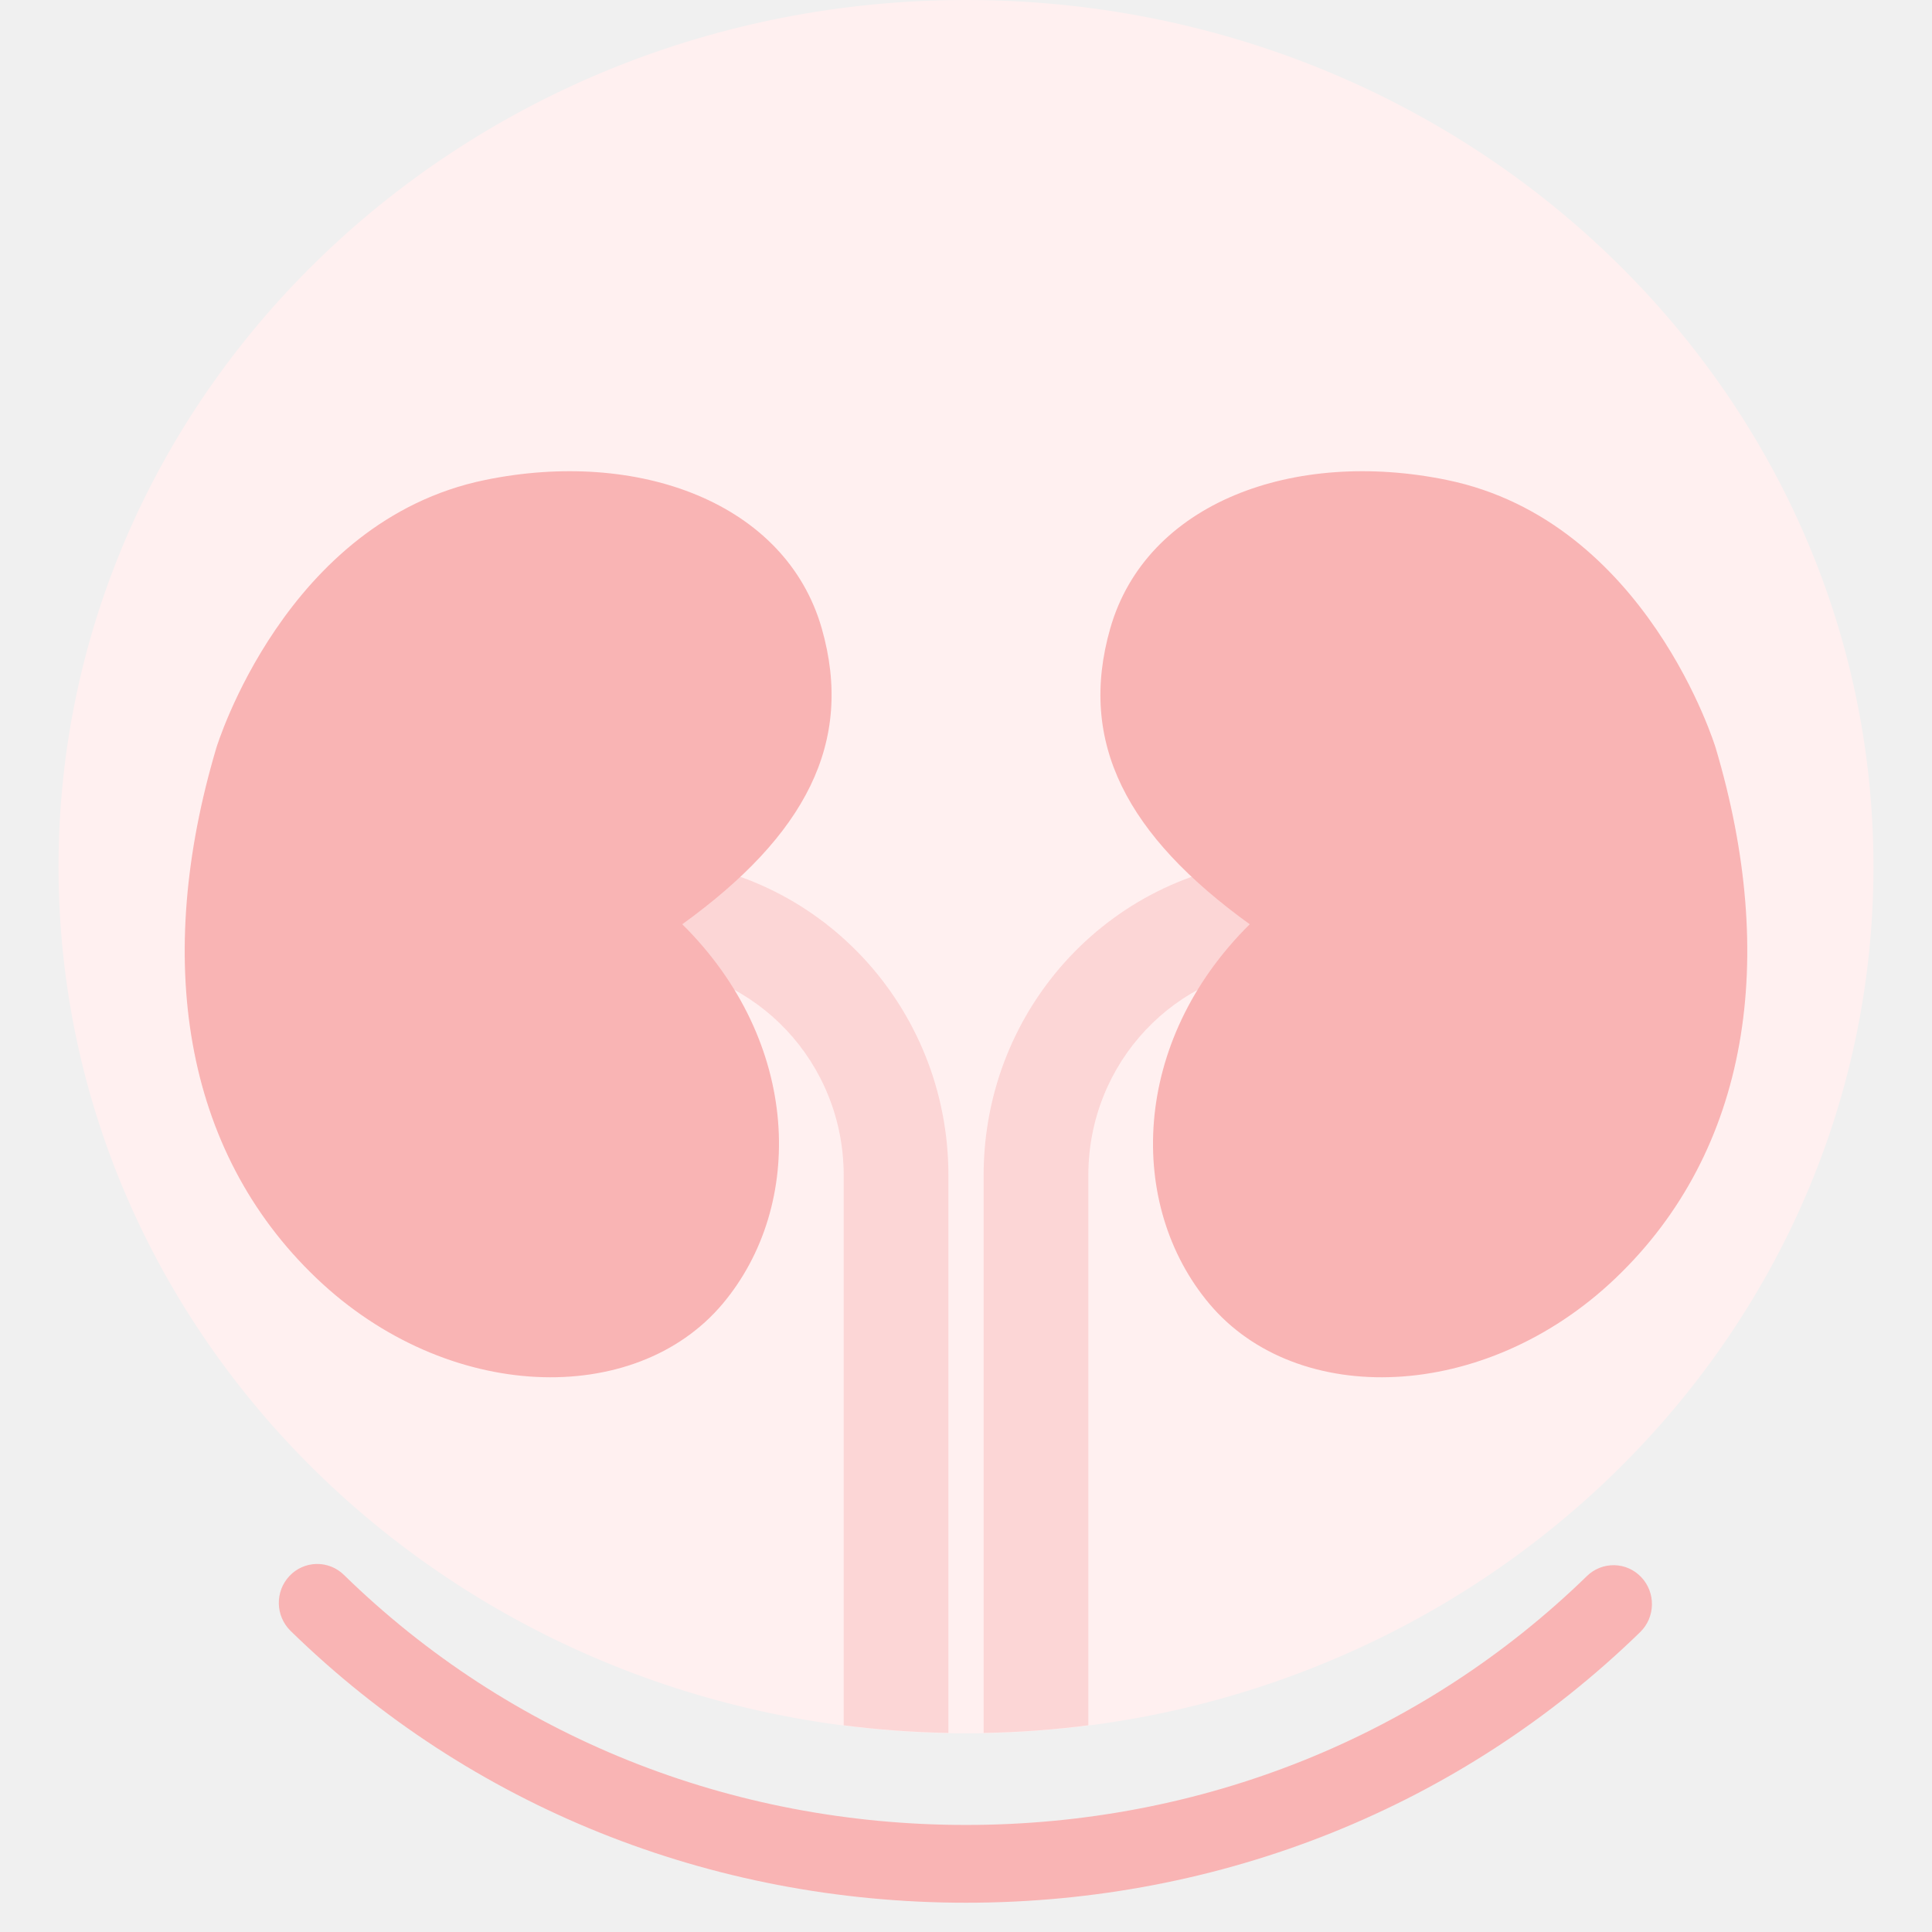
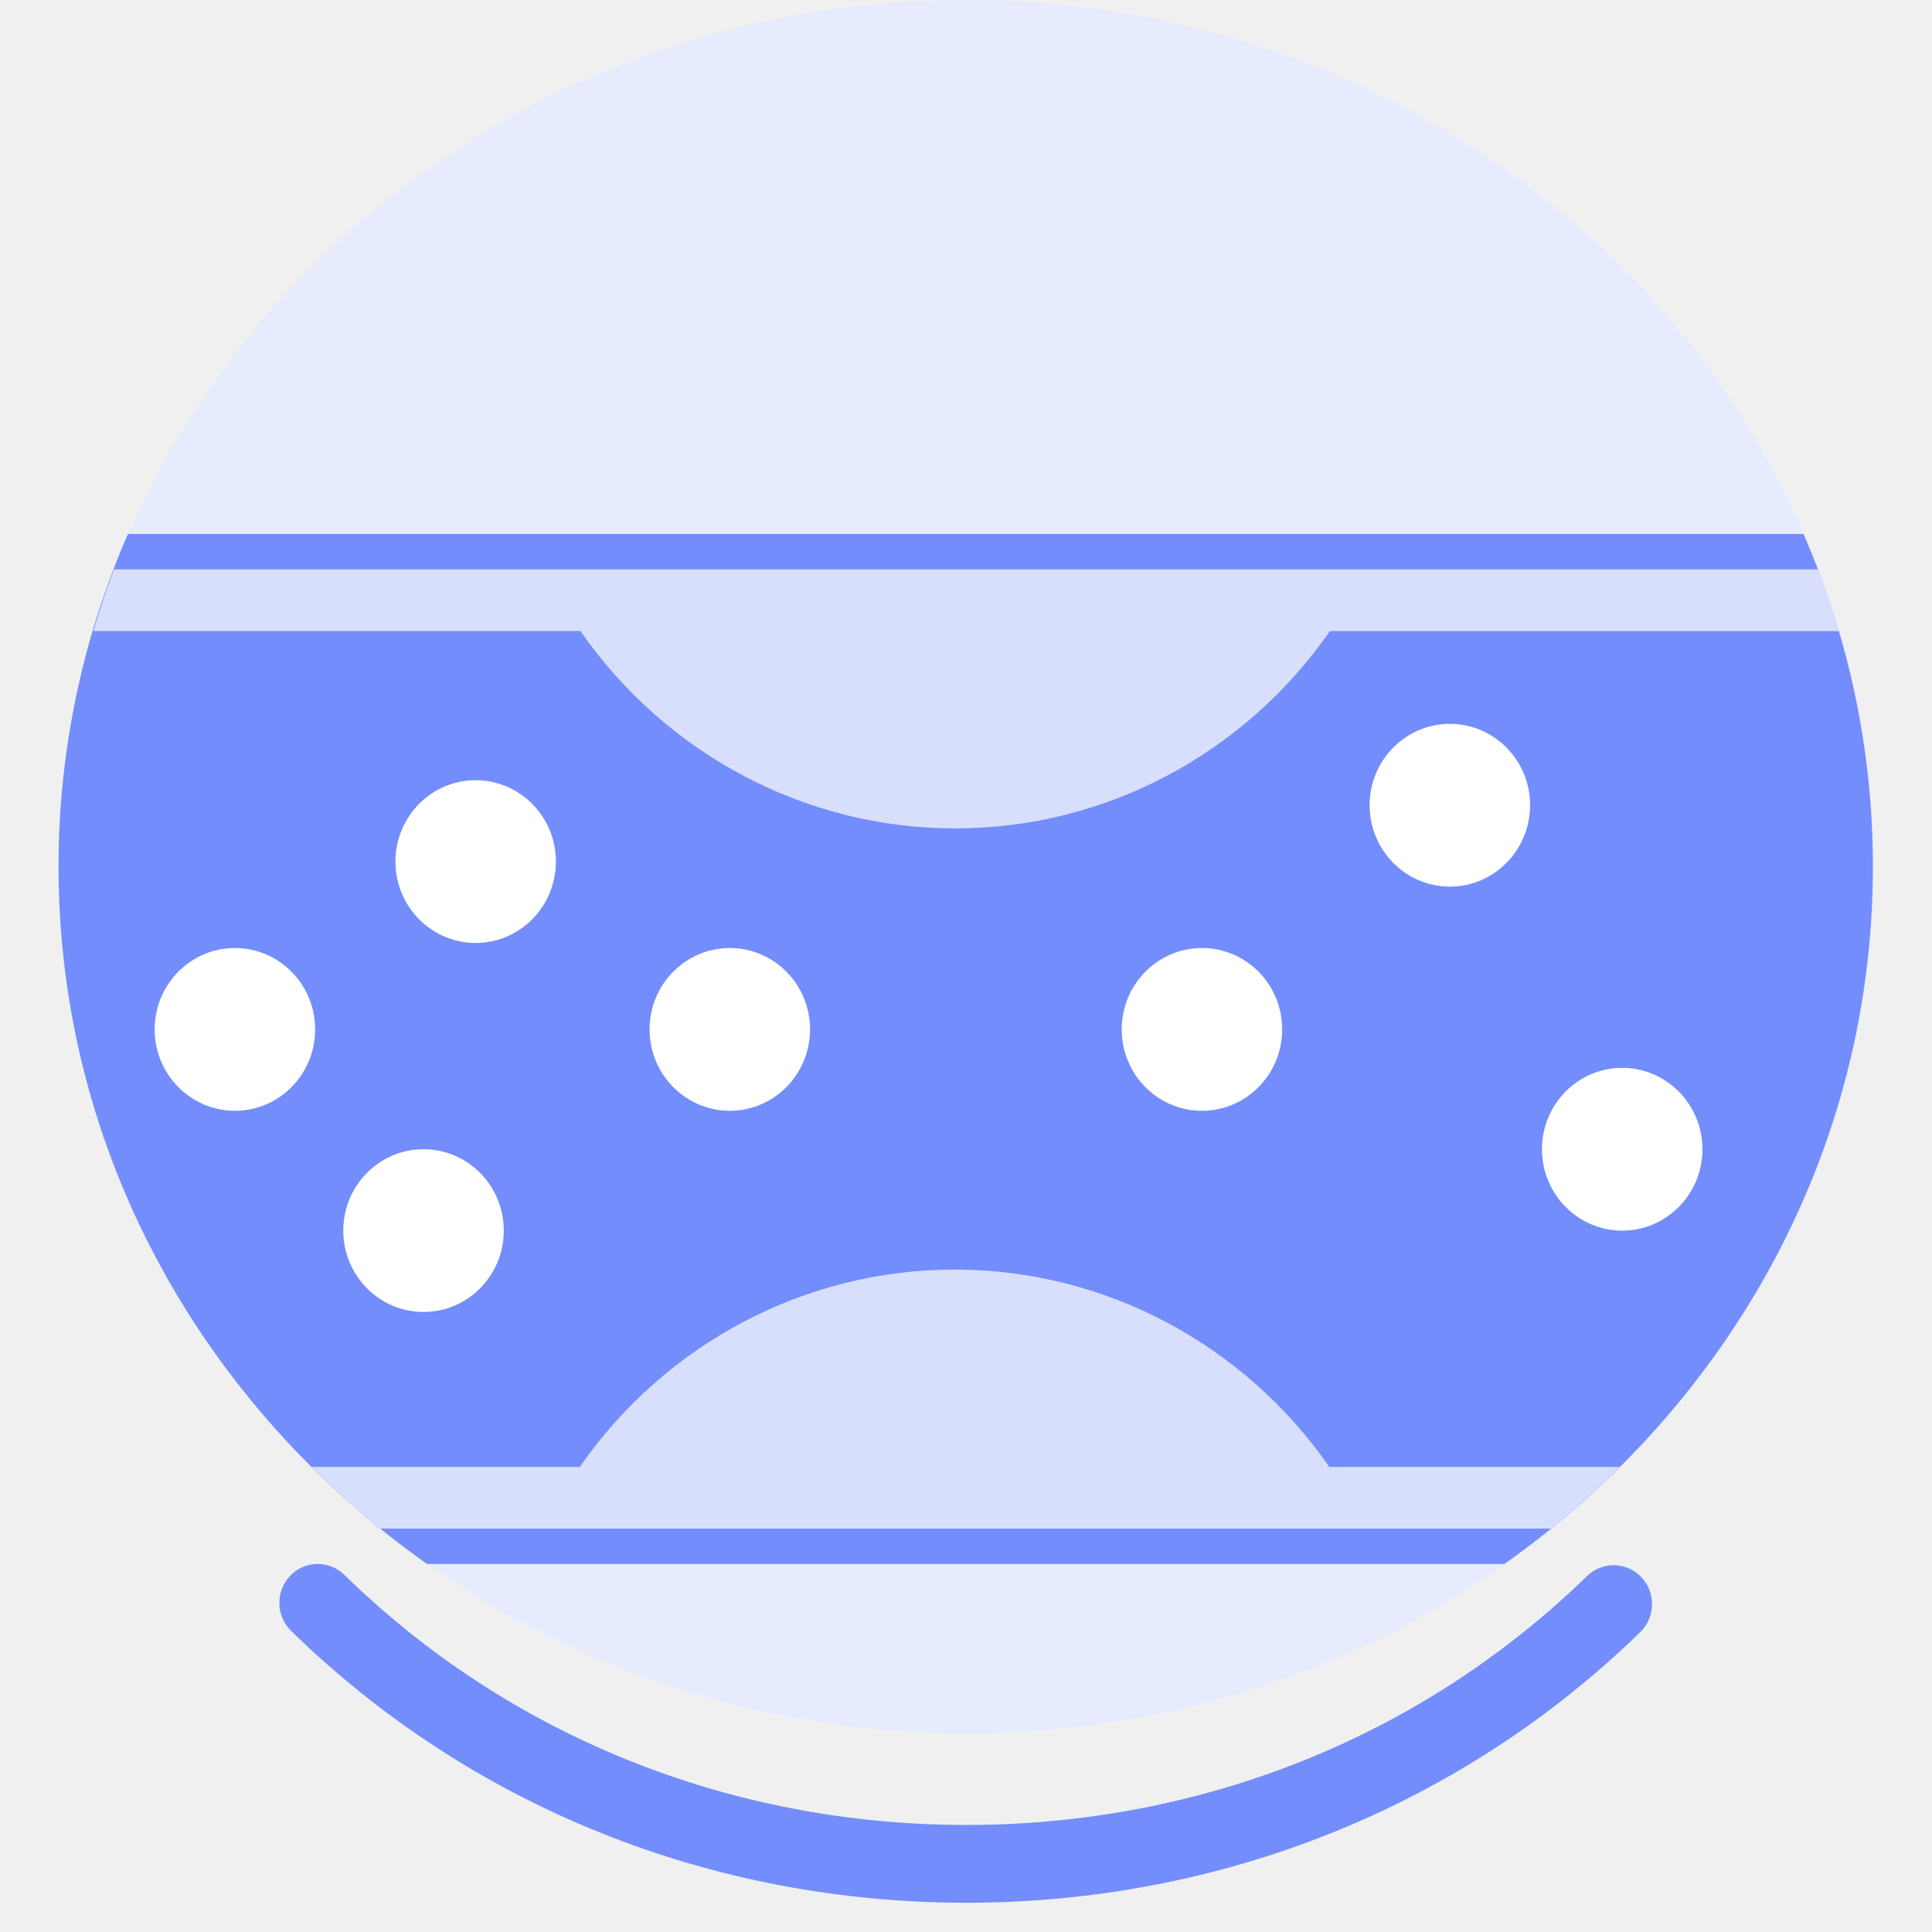
- <svg xmlns="http://www.w3.org/2000/svg" width="66" height="66" viewBox="0 0 66 66">
+ <svg xmlns="http://www.w3.org/2000/svg" xmlns:xlink="http://www.w3.org/1999/xlink" width="66" height="66" viewBox="0 0 66 66">
+   <defs>
+     <path id="aggt53p95a" d="M0 0h61.98v59.214H0z" />
+   </defs>
  <g fill="none" fill-rule="evenodd">
-     <path d="M64 29.607c0 16.352-13.88 29.607-31 29.607-17.12 0-31-13.255-31-29.607C2 13.255 15.88 0 33 0c17.12 0 31 13.255 31 29.607" fill="#FFF0F0" />
-     <path d="M33 65c-8.75 0-16.943-3.298-23.074-9.287a1.341 1.341 0 0 1-.033-1.88 1.3 1.3 0 0 1 1.854-.034c5.638 5.51 13.186 8.544 21.253 8.544 8.045 0 15.578-3.02 21.213-8.504a1.3 1.3 0 0 1 1.854.038c.502.53.486 1.372-.038 1.88C49.904 61.718 41.725 65 33 65" fill="#F9B4B4" />
-     <path d="m22.245 29.35-.173 3.62c3.784.186 6.75 3.34 6.75 7.18v18.79c1.172.15 2.365.237 3.577.26V40.15c0-5.777-4.46-10.522-10.154-10.8" fill="#FCD6D6" />
-     <path d="M16.566 16.398c5.227-1.076 10.274.764 11.506 5.068 1.118 3.91-.574 7.082-4.765 10.108 4.066 4.021 4.203 9.61 1.377 12.969-2.99 3.554-9.4 3.388-13.87-.875-4.589-4.377-5.556-10.946-3.425-18.115 0 0 2.346-7.75 9.177-9.155" fill="#F9B4B4" />
-     <path d="M33.602 40.15V59.2a32.57 32.57 0 0 0 3.577-.261v-18.79c0-3.84 2.964-6.993 6.748-7.178l-.171-3.621c-5.695.278-10.154 5.022-10.154 10.8" fill="#FCD6D6" />
-     <path d="M49.434 16.398c-5.227-1.076-10.274.764-11.506 5.068-1.118 3.91.574 7.082 4.765 10.108-4.066 4.021-4.203 9.61-1.377 12.969 2.99 3.554 9.4 3.388 13.87-.875 4.589-4.377 5.556-10.946 3.425-18.115 0 0-2.346-7.75-9.177-9.155" fill="#F9B4B4" />
+     <g transform="translate(2.02)">
+       <mask id="nip7cu3j8b" fill="#fff">
+         <use xlink:href="#aggt53p95a" />
+       </mask>
+       <path d="M61.98 29.607c0 16.352-13.875 29.607-30.99 29.607S0 45.96 0 29.607C0 13.255 13.875 0 30.99 0s30.99 13.255 30.99 29.607" fill="#E7EBFE" mask="url(#nip7cu3j8b)" />
+     </g>
+     <path d="M33.01 65c-8.746 0-16.937-3.298-23.066-9.287a1.342 1.342 0 0 1-.033-1.88 1.299 1.299 0 0 1 1.853-.034c5.637 5.51 13.182 8.544 21.246 8.544 8.043 0 15.574-3.02 21.207-8.504a1.3 1.3 0 0 1 1.853.038c.502.53.486 1.372-.038 1.88C49.91 61.718 41.732 65 33.01 65" fill="#738DFC" />
+     <path d="M2 29.607c0 9.768 4.954 18.428 12.588 23.82h36.804c7.634-5.392 12.588-14.052 12.588-23.82 0-4.028-.845-7.866-2.37-11.365H4.37A28.373 28.373 0 0 0 2 29.607" fill="#738DFC" />
+     <path d="M45.412 50.112C42.5 45.918 37.741 43.37 32.61 43.37c-5.131 0-9.89 2.548-12.803 6.742h-9.16c.744.74 1.526 1.444 2.347 2.107h39.992a30.84 30.84 0 0 0 2.346-2.107h-9.92zM62.128 19.45H3.893c-.263.69-.493 1.394-.703 2.107h16.638C22.74 25.751 27.499 28.3 32.63 28.3c5.132 0 9.89-2.548 12.803-6.742H62.83c-.21-.713-.44-1.417-.703-2.107" fill="#D8DFFC" />
+     <path d="M27.673 35.166c0 1.535-1.228 2.78-2.742 2.78-1.513 0-2.741-1.245-2.741-2.78 0-1.535 1.228-2.78 2.741-2.78 1.514 0 2.742 1.245 2.742 2.78M10.766 35.166c0 1.535-1.227 2.78-2.741 2.78s-2.742-1.245-2.742-2.78c0-1.535 1.228-2.78 2.742-2.78s2.741 1.245 2.741 2.78M17.21 42.04c0 1.534-1.228 2.779-2.742 2.779-1.513 0-2.741-1.245-2.741-2.78 0-1.535 1.228-2.78 2.741-2.78 1.514 0 2.742 1.245 2.742 2.78M18.99 29.433c0 1.535-1.227 2.78-2.74 2.78-1.514 0-2.742-1.245-2.742-2.78 0-1.534 1.228-2.78 2.741-2.78 1.514 0 2.742 1.246 2.742 2.78M43.801 35.166c0 1.535-1.227 2.78-2.741 2.78s-2.741-1.245-2.741-2.78c0-1.535 1.227-2.78 2.741-2.78s2.741 1.245 2.741 2.78M52.27 27.508c0 1.535-1.227 2.78-2.74 2.78-1.514 0-2.742-1.245-2.742-2.78 0-1.535 1.228-2.78 2.741-2.78 1.514 0 2.742 1.245 2.742 2.78M58.158 39.26c0 1.534-1.228 2.78-2.741 2.78-1.514 0-2.742-1.246-2.742-2.78 0-1.535 1.228-2.78 2.742-2.78 1.513 0 2.74 1.245 2.74 2.78" fill="#FFF" />
  </g>
</svg>
